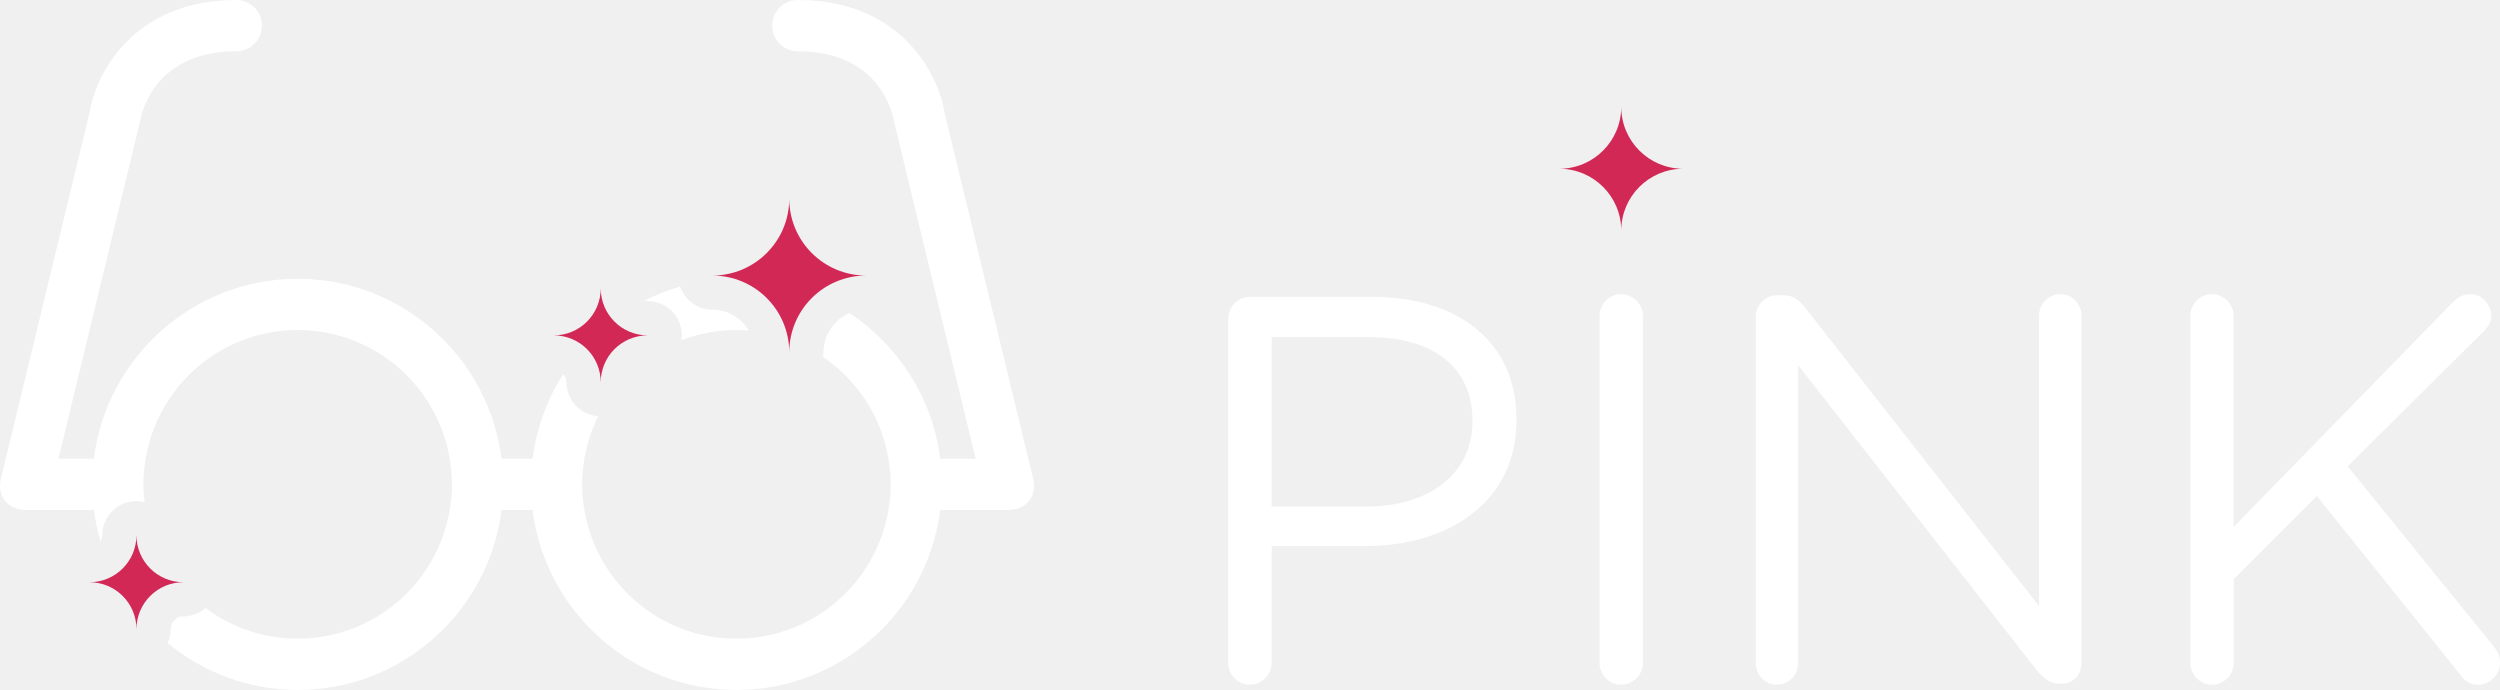
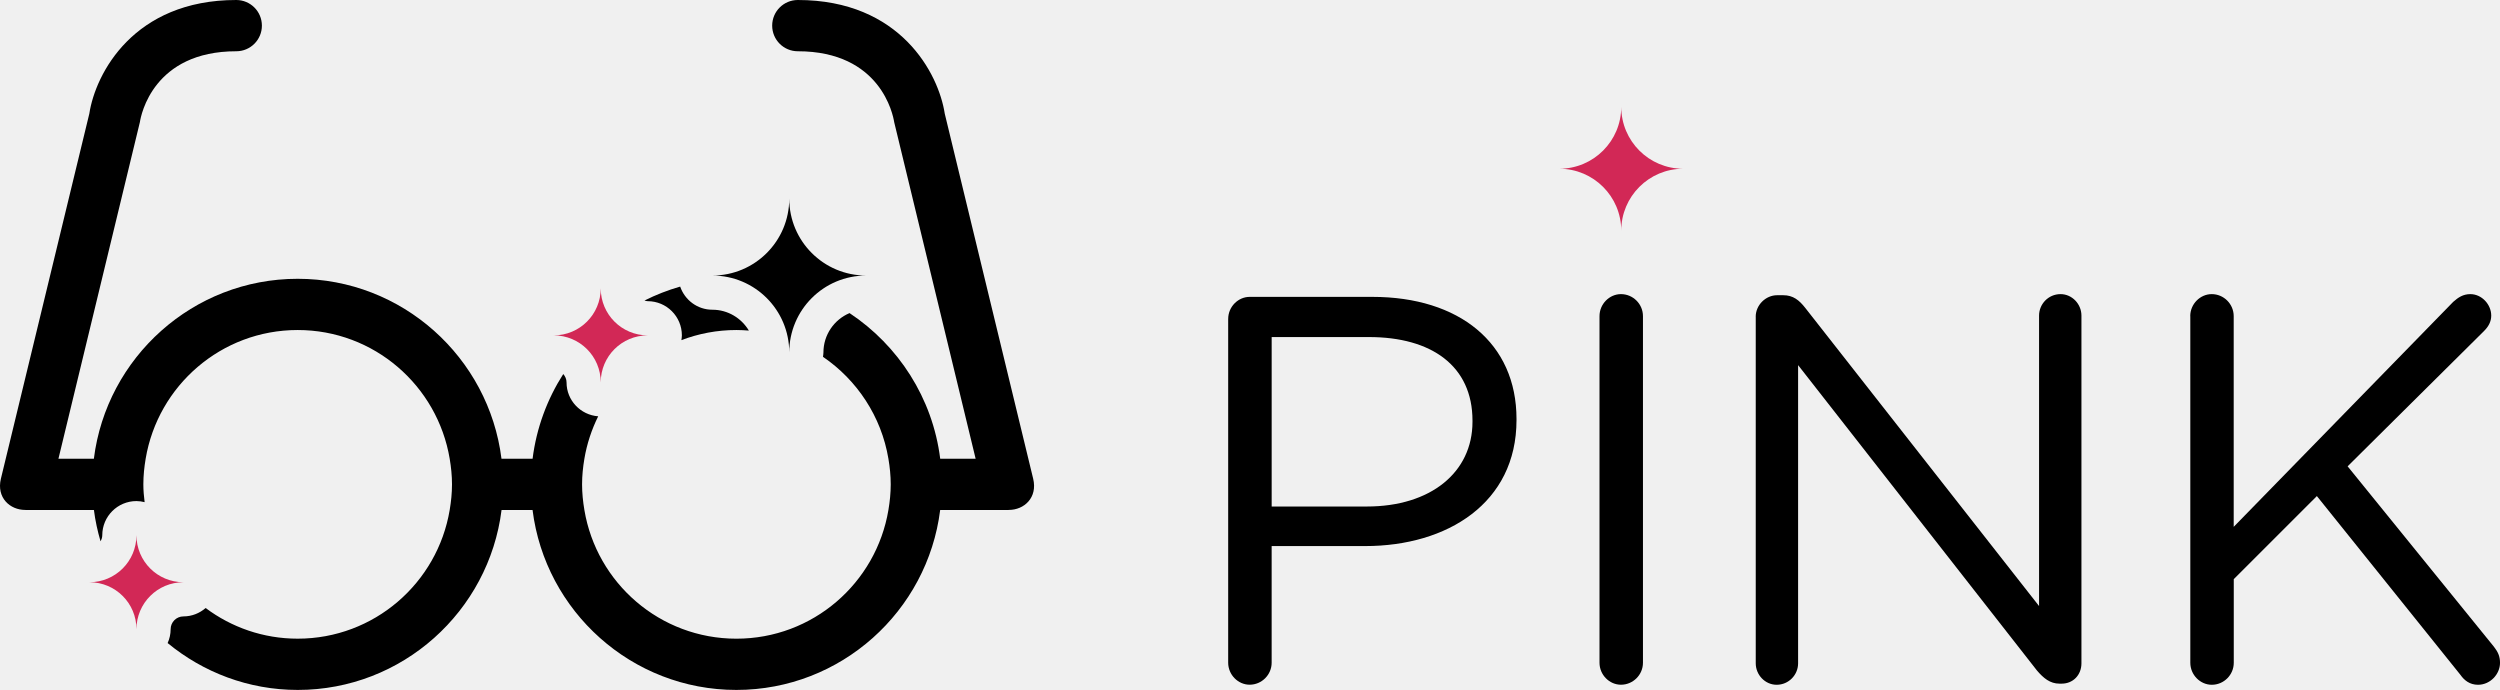
<svg xmlns="http://www.w3.org/2000/svg" version="1.1" id="Layer_2" x="0px" y="0px" width="146.3px" height="40.375px" viewBox="0 0 146.3 40.375" enable-background="new 0 0 146.3 40.375" xml:space="preserve">
  <g>
-     <path fill="#FFFFFF" d="M71.874,18.661c0-0.708,0.58-1.288,1.256-1.288h7.18c5.087,0,8.436,2.704,8.436,7.146v0.064 c0,4.861-4.057,7.373-8.854,7.373h-5.475v6.825c0,0.708-0.58,1.288-1.288,1.288c-0.676,0-1.256-0.58-1.256-1.288V18.661z M79.988,29.641c3.734,0,6.182-1.996,6.182-4.959v-0.063c0-3.22-2.414-4.894-6.053-4.894h-5.699v9.917H79.988L79.988,29.641z" />
-     <path fill="#FFFFFF" d="M93.603,18.5c0-0.708,0.579-1.288,1.255-1.288c0.709,0,1.288,0.58,1.288,1.288v20.283 c0,0.708-0.579,1.287-1.288,1.287c-0.676,0-1.255-0.579-1.255-1.287V18.5z" />
-     <path fill="#FFFFFF" d="M102.744,18.532c0-0.676,0.58-1.256,1.256-1.256h0.354c0.58,0,0.935,0.29,1.288,0.74l13.684,17.45V18.468 c0-0.676,0.547-1.256,1.256-1.256c0.676,0,1.224,0.58,1.224,1.256v20.349c0,0.676-0.481,1.19-1.158,1.19h-0.129c-0.548,0-0.935-0.321-1.319-0.772l-13.975-17.868v17.45c0,0.676-0.547,1.256-1.256,1.256c-0.676,0-1.223-0.58-1.223-1.256V18.532 H102.744z" />
-     <path fill="#FFFFFF" d="M128.173,18.5c0-0.708,0.58-1.288,1.257-1.288c0.708,0,1.286,0.58,1.286,1.288v12.331l12.848-13.168 c0.29-0.257,0.579-0.451,0.998-0.451c0.676,0,1.225,0.612,1.225,1.256c0,0.354-0.162,0.644-0.42,0.901l-7.984,7.92l8.564,10.561 c0.225,0.291,0.354,0.547,0.354,0.935c0,0.676-0.578,1.288-1.286,1.288c-0.483,0-0.806-0.258-1.03-0.58l-8.402-10.463l-4.863,4.861 v4.894c0,0.708-0.578,1.288-1.286,1.288c-0.677,0-1.257-0.58-1.257-1.288V18.5H128.173z" />
+     <path d="M71.874,18.661c0-0.708,0.58-1.288,1.256-1.288h7.18c5.087,0,8.436,2.704,8.436,7.146v0.064 c0,4.861-4.057,7.373-8.854,7.373h-5.475v6.825c0,0.708-0.58,1.288-1.288,1.288c-0.676,0-1.256-0.58-1.256-1.288V18.661z M79.988,29.641c3.734,0,6.182-1.996,6.182-4.959v-0.063c0-3.22-2.414-4.894-6.053-4.894h-5.699v9.917H79.988L79.988,29.641z" />
+     <path d="M93.603,18.5c0-0.708,0.579-1.288,1.255-1.288c0.709,0,1.288,0.58,1.288,1.288v20.283 c0,0.708-0.579,1.287-1.288,1.287c-0.676,0-1.255-0.579-1.255-1.287V18.5z" />
+     <path d="M102.744,18.532c0-0.676,0.58-1.256,1.256-1.256h0.354c0.58,0,0.935,0.29,1.288,0.74l13.684,17.45V18.468 c0-0.676,0.547-1.256,1.256-1.256c0.676,0,1.224,0.58,1.224,1.256v20.349c0,0.676-0.481,1.19-1.158,1.19h-0.129c-0.548,0-0.935-0.321-1.319-0.772l-13.975-17.868v17.45c0,0.676-0.547,1.256-1.256,1.256c-0.676,0-1.223-0.58-1.223-1.256V18.532 H102.744z" />
+     <path d="M128.173,18.5c0-0.708,0.58-1.288,1.257-1.288c0.708,0,1.286,0.58,1.286,1.288v12.331l12.848-13.168 c0.29-0.257,0.579-0.451,0.998-0.451c0.676,0,1.225,0.612,1.225,1.256c0,0.354-0.162,0.644-0.42,0.901l-7.984,7.92l8.564,10.561 c0.225,0.291,0.354,0.547,0.354,0.935c0,0.676-0.578,1.288-1.286,1.288c-0.483,0-0.806-0.258-1.03-0.58l-8.402-10.463l-4.863,4.861 v4.894c0,0.708-0.578,1.288-1.286,1.288c-0.677,0-1.257-0.58-1.257-1.288V18.5H128.173z" />
  </g>
  <path fill="#D22856" d="M98.498,9.875c-2.002,0-3.623-1.623-3.623-3.624c0,2.001-1.623,3.624-3.625,3.624 c2.002,0,3.625,1.623,3.625,3.624C94.875,11.498,96.496,9.875,98.498,9.875z" />
  <g>
-     <path fill="#FFFFFF" d="M43.094,19.313c0.246,0,0.489,0.014,0.73,0.033c-0.437-0.728-1.227-1.221-2.136-1.221 c-0.877,0-1.614-0.568-1.884-1.354c-0.727,0.208-1.425,0.482-2.089,0.816c0.062,0.017,0.122,0.038,0.188,0.038c1.104,0,2,0.896,2,2 c0,0.096-0.015,0.188-0.028,0.281C40.875,19.524,41.959,19.313,43.094,19.313z" />
-     <path fill="#FFFFFF" d="M60.462,28.016c-0.002-0.009-5.175-21.365-5.175-21.365C54.926,4.303,52.694,0,46.688,0 c-0.829,0-1.5,0.671-1.5,1.5s0.671,1.5,1.5,1.5c4.856,0,5.575,3.729,5.639,4.143l4.767,19.701h-2.073 c-0.445-3.557-2.453-6.628-5.305-8.522c-0.897,0.379-1.529,1.269-1.529,2.303c0,0.088-0.015,0.171-0.026,0.256 c1.991,1.358,3.415,3.489,3.829,5.964c0.082,0.489,0.135,0.988,0.135,1.5s-0.053,1.012-0.135,1.5 c-0.716,4.272-4.421,7.531-8.896,7.531c-4.475,0-8.181-3.259-8.896-7.531c-0.082-0.488-0.135-0.988-0.135-1.5 s0.053-1.011,0.135-1.5c0.147-0.878,0.427-1.711,0.808-2.483c-1.034-0.078-1.852-0.932-1.852-1.985 c0-0.189-0.077-0.357-0.192-0.489c-0.938,1.469-1.569,3.15-1.795,4.958h-1.82c-0.741-5.927-5.802-10.531-11.927-10.531 S6.235,20.917,5.493,26.844H3.42L8.187,7.143C8.25,6.729,8.97,3,13.826,3c0.829,0,1.5-0.671,1.5-1.5S14.655,0,13.826,0 C7.82,0,5.588,4.303,5.227,6.651c0,0-5.173,21.356-5.175,21.365c-0.266,1.109,0.531,1.826,1.426,1.826 c0.012,0,0.023,0.004,0.036,0.004h3.982c0.079,0.628,0.215,1.237,0.387,1.831c0.059-0.106,0.102-0.224,0.102-0.354 c0-1.104,0.896-2,2-2c0.166,0,0.324,0.025,0.478,0.063c-0.043-0.343-0.074-0.688-0.074-1.042c0-0.512,0.053-1.011,0.135-1.5 c0.715-4.271,4.421-7.531,8.896-7.531s8.18,3.26,8.896,7.531c0.082,0.489,0.135,0.988,0.135,1.5s-0.053,1.012-0.135,1.5 c-0.715,4.272-4.421,7.531-8.896,7.531c-2.022,0-3.883-0.67-5.386-1.794c-0.35,0.302-0.8,0.491-1.299,0.491 c-0.413,0-0.749,0.336-0.749,0.748c0,0.29-0.065,0.564-0.176,0.812c2.075,1.708,4.722,2.743,7.614,2.743 c6.125,0,11.185-4.604,11.927-10.53h1.814c0.742,5.926,5.802,10.53,11.927,10.53s11.186-4.604,11.927-10.53H59 c0.012,0,0.023-0.004,0.036-0.004C59.931,29.842,60.728,29.125,60.462,28.016z" />
+     <path d="M43.094,19.313c0.246,0,0.489,0.014,0.73,0.033c-0.437-0.728-1.227-1.221-2.136-1.221 c-0.877,0-1.614-0.568-1.884-1.354c-0.727,0.208-1.425,0.482-2.089,0.816c0.062,0.017,0.122,0.038,0.188,0.038c1.104,0,2,0.896,2,2 c0,0.096-0.015,0.188-0.028,0.281C40.875,19.524,41.959,19.313,43.094,19.313z" />
+     <path d="M60.462,28.016c-0.002-0.009-5.175-21.365-5.175-21.365C54.926,4.303,52.694,0,46.688,0 c-0.829,0-1.5,0.671-1.5,1.5s0.671,1.5,1.5,1.5c4.856,0,5.575,3.729,5.639,4.143l4.767,19.701h-2.073 c-0.445-3.557-2.453-6.628-5.305-8.522c-0.897,0.379-1.529,1.269-1.529,2.303c0,0.088-0.015,0.171-0.026,0.256 c1.991,1.358,3.415,3.489,3.829,5.964c0.082,0.489,0.135,0.988,0.135,1.5s-0.053,1.012-0.135,1.5 c-0.716,4.272-4.421,7.531-8.896,7.531c-4.475,0-8.181-3.259-8.896-7.531c-0.082-0.488-0.135-0.988-0.135-1.5 s0.053-1.011,0.135-1.5c0.147-0.878,0.427-1.711,0.808-2.483c-1.034-0.078-1.852-0.932-1.852-1.985 c0-0.189-0.077-0.357-0.192-0.489c-0.938,1.469-1.569,3.15-1.795,4.958h-1.82c-0.741-5.927-5.802-10.531-11.927-10.531 S6.235,20.917,5.493,26.844H3.42L8.187,7.143C8.25,6.729,8.97,3,13.826,3c0.829,0,1.5-0.671,1.5-1.5S14.655,0,13.826,0 C7.82,0,5.588,4.303,5.227,6.651c0,0-5.173,21.356-5.175,21.365c-0.266,1.109,0.531,1.826,1.426,1.826 c0.012,0,0.023,0.004,0.036,0.004h3.982c0.079,0.628,0.215,1.237,0.387,1.831c0.059-0.106,0.102-0.224,0.102-0.354 c0-1.104,0.896-2,2-2c0.166,0,0.324,0.025,0.478,0.063c-0.043-0.343-0.074-0.688-0.074-1.042c0-0.512,0.053-1.011,0.135-1.5 c0.715-4.271,4.421-7.531,8.896-7.531s8.18,3.26,8.896,7.531c0.082,0.489,0.135,0.988,0.135,1.5s-0.053,1.012-0.135,1.5 c-0.715,4.272-4.421,7.531-8.896,7.531c-2.022,0-3.883-0.67-5.386-1.794c-0.35,0.302-0.8,0.491-1.299,0.491 c-0.413,0-0.749,0.336-0.749,0.748c0,0.29-0.065,0.564-0.176,0.812c2.075,1.708,4.722,2.743,7.614,2.743 c6.125,0,11.185-4.604,11.927-10.53h1.814c0.742,5.926,5.802,10.53,11.927,10.53s11.186-4.604,11.927-10.53H59 c0.012,0,0.023-0.004,0.036-0.004C59.931,29.842,60.728,29.125,60.462,28.016z" />
  </g>
  <g>
    <g>
-       <path fill="#D22856" d="M50.686,16.125c-2.485,0-4.499-2.014-4.499-4.499c0,2.485-2.014,4.499-4.499,4.499 c2.485,0,4.499,2.014,4.499,4.499C46.187,18.139,48.2,16.125,50.686,16.125z" />
+       <path d="M50.686,16.125c-2.485,0-4.499-2.014-4.499-4.499c0,2.485-2.014,4.499-4.499,4.499 c2.485,0,4.499,2.014,4.499,4.499C46.187,18.139,48.2,16.125,50.686,16.125z" />
    </g>
  </g>
  <g>
    <g>
      <path fill="#D22856" d="M37.904,19.626c-1.519,0-2.749-1.23-2.749-2.749c0,1.519-1.23,2.749-2.749,2.749 c1.519,0,2.749,1.229,2.749,2.749C35.155,20.855,36.386,19.626,37.904,19.626z" />
    </g>
  </g>
  <g>
    <g>
      <path fill="#D22856" d="M10.734,34.072c-1.519,0-2.749-1.23-2.749-2.75c0,1.52-1.23,2.75-2.749,2.75 c1.519,0,2.749,1.229,2.749,2.748C7.985,35.303,9.215,34.072,10.734,34.072z" />
    </g>
  </g>
</svg>
